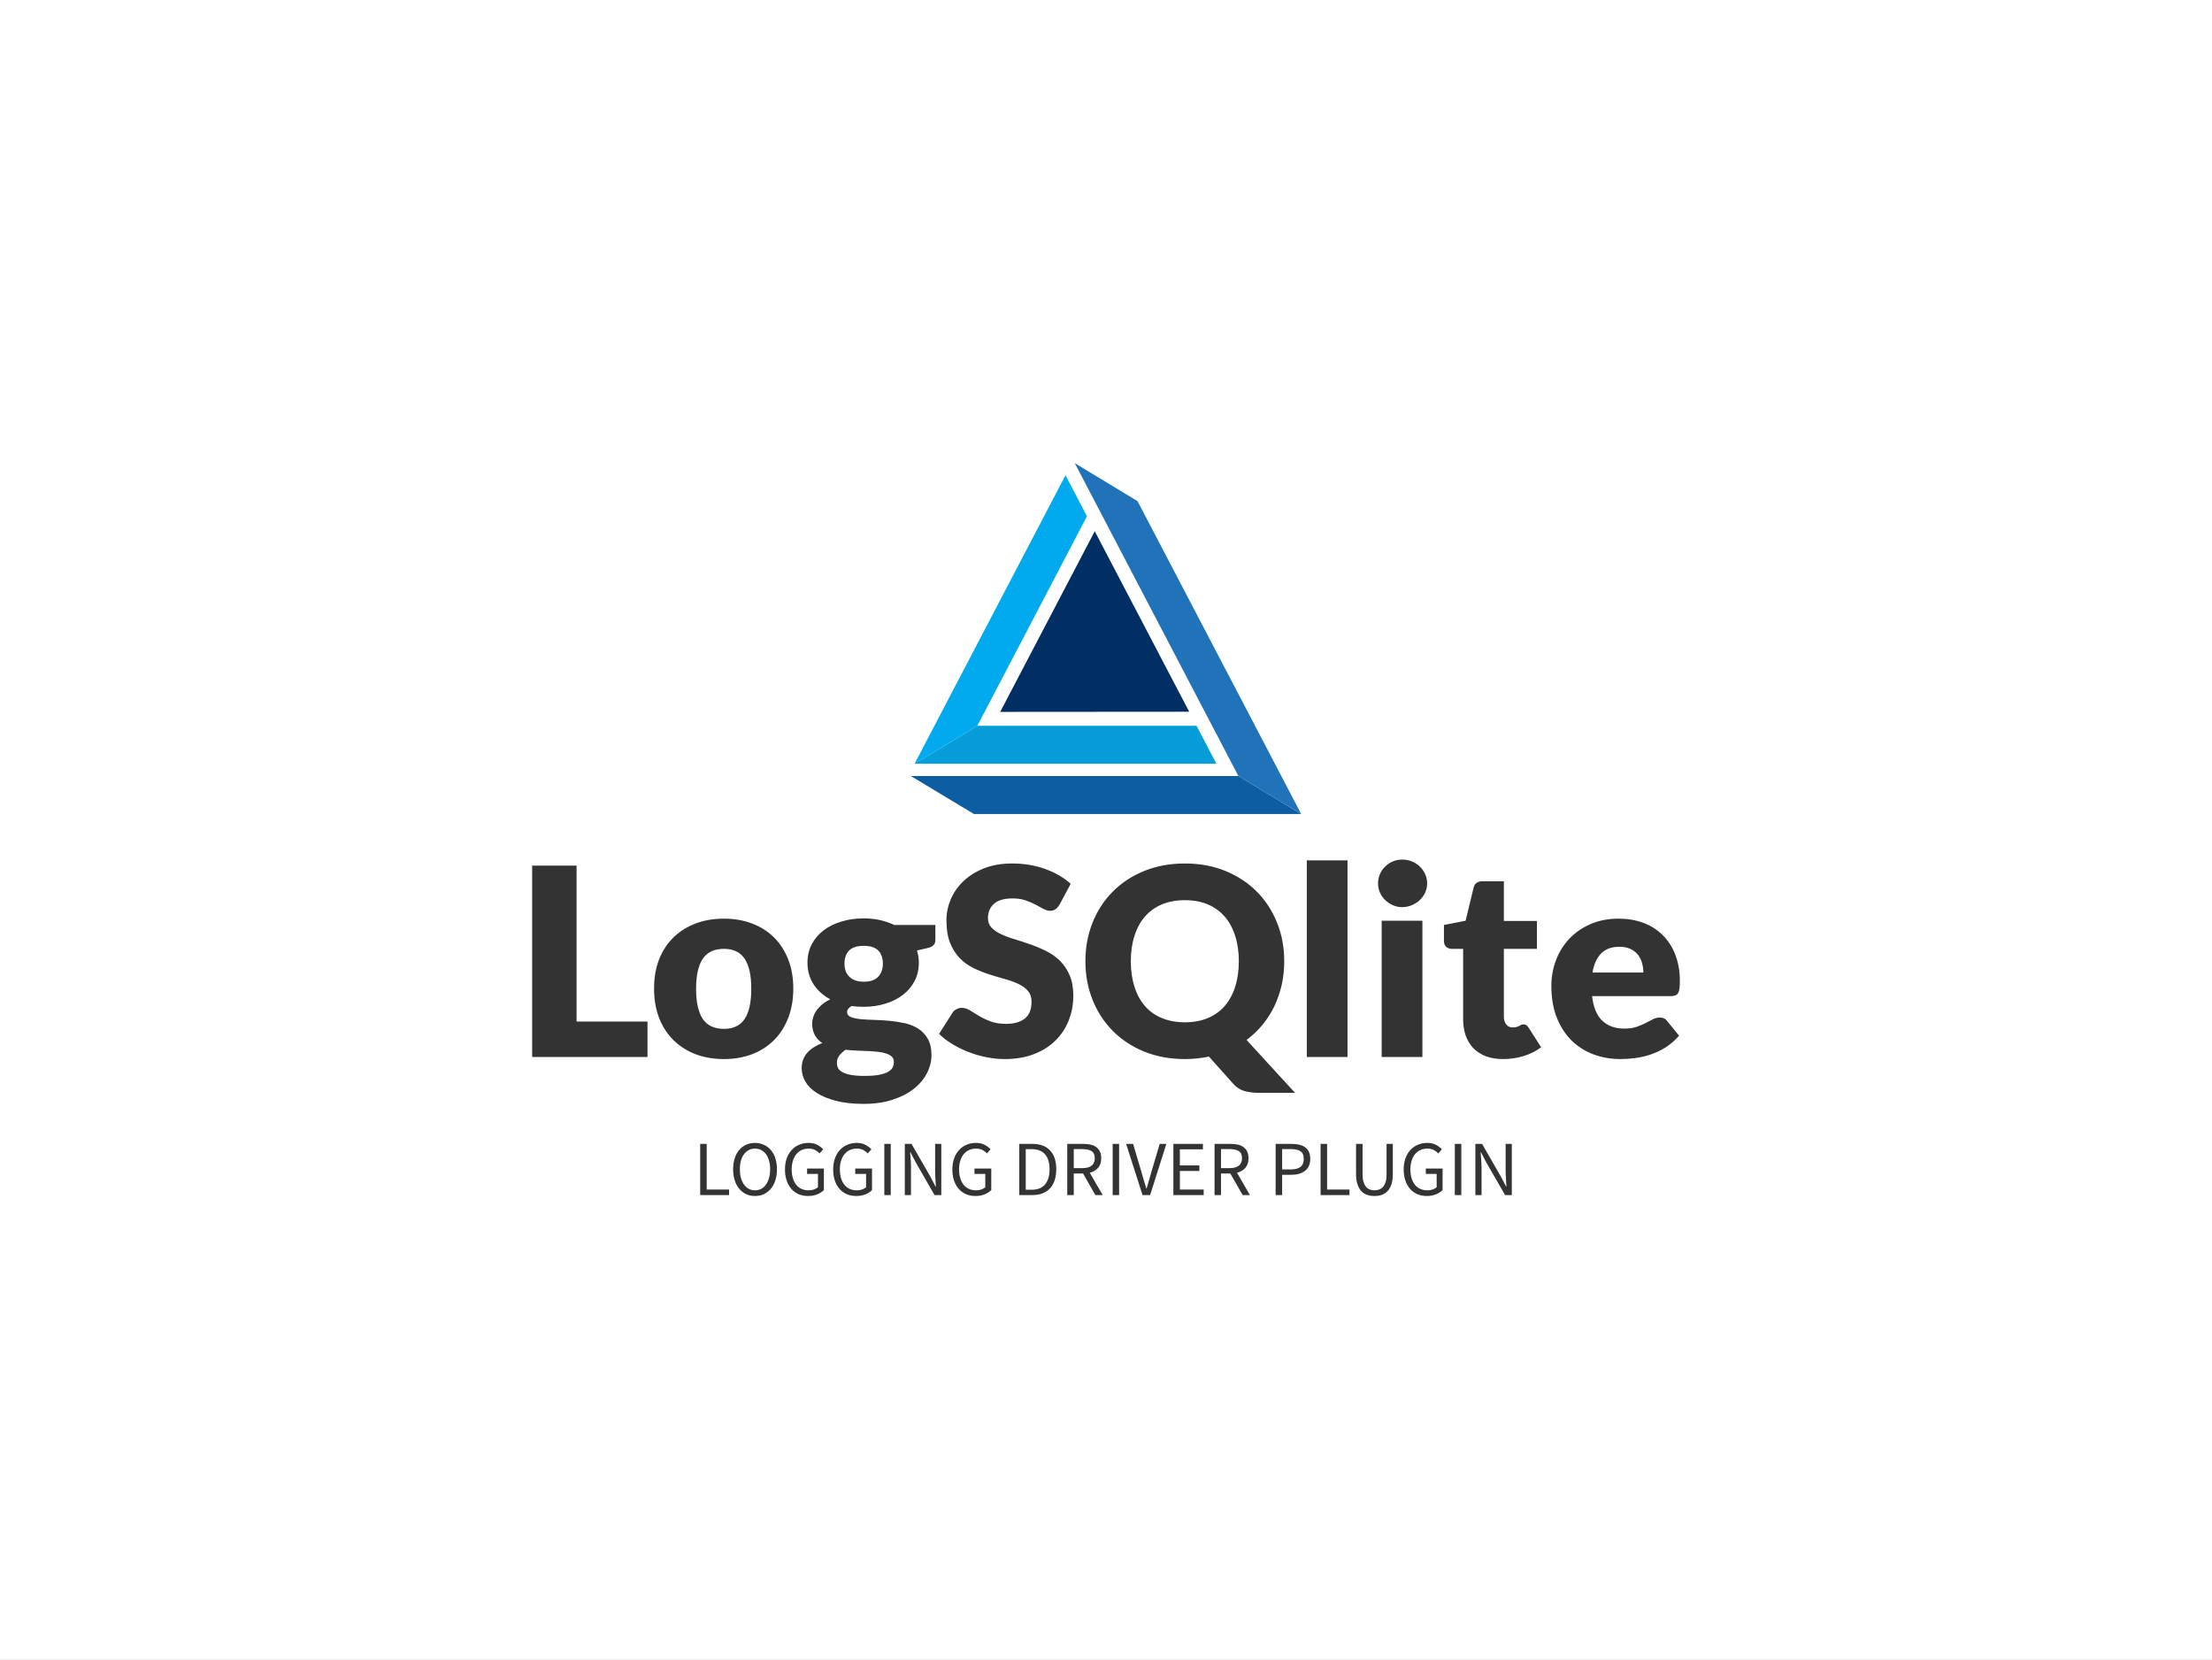
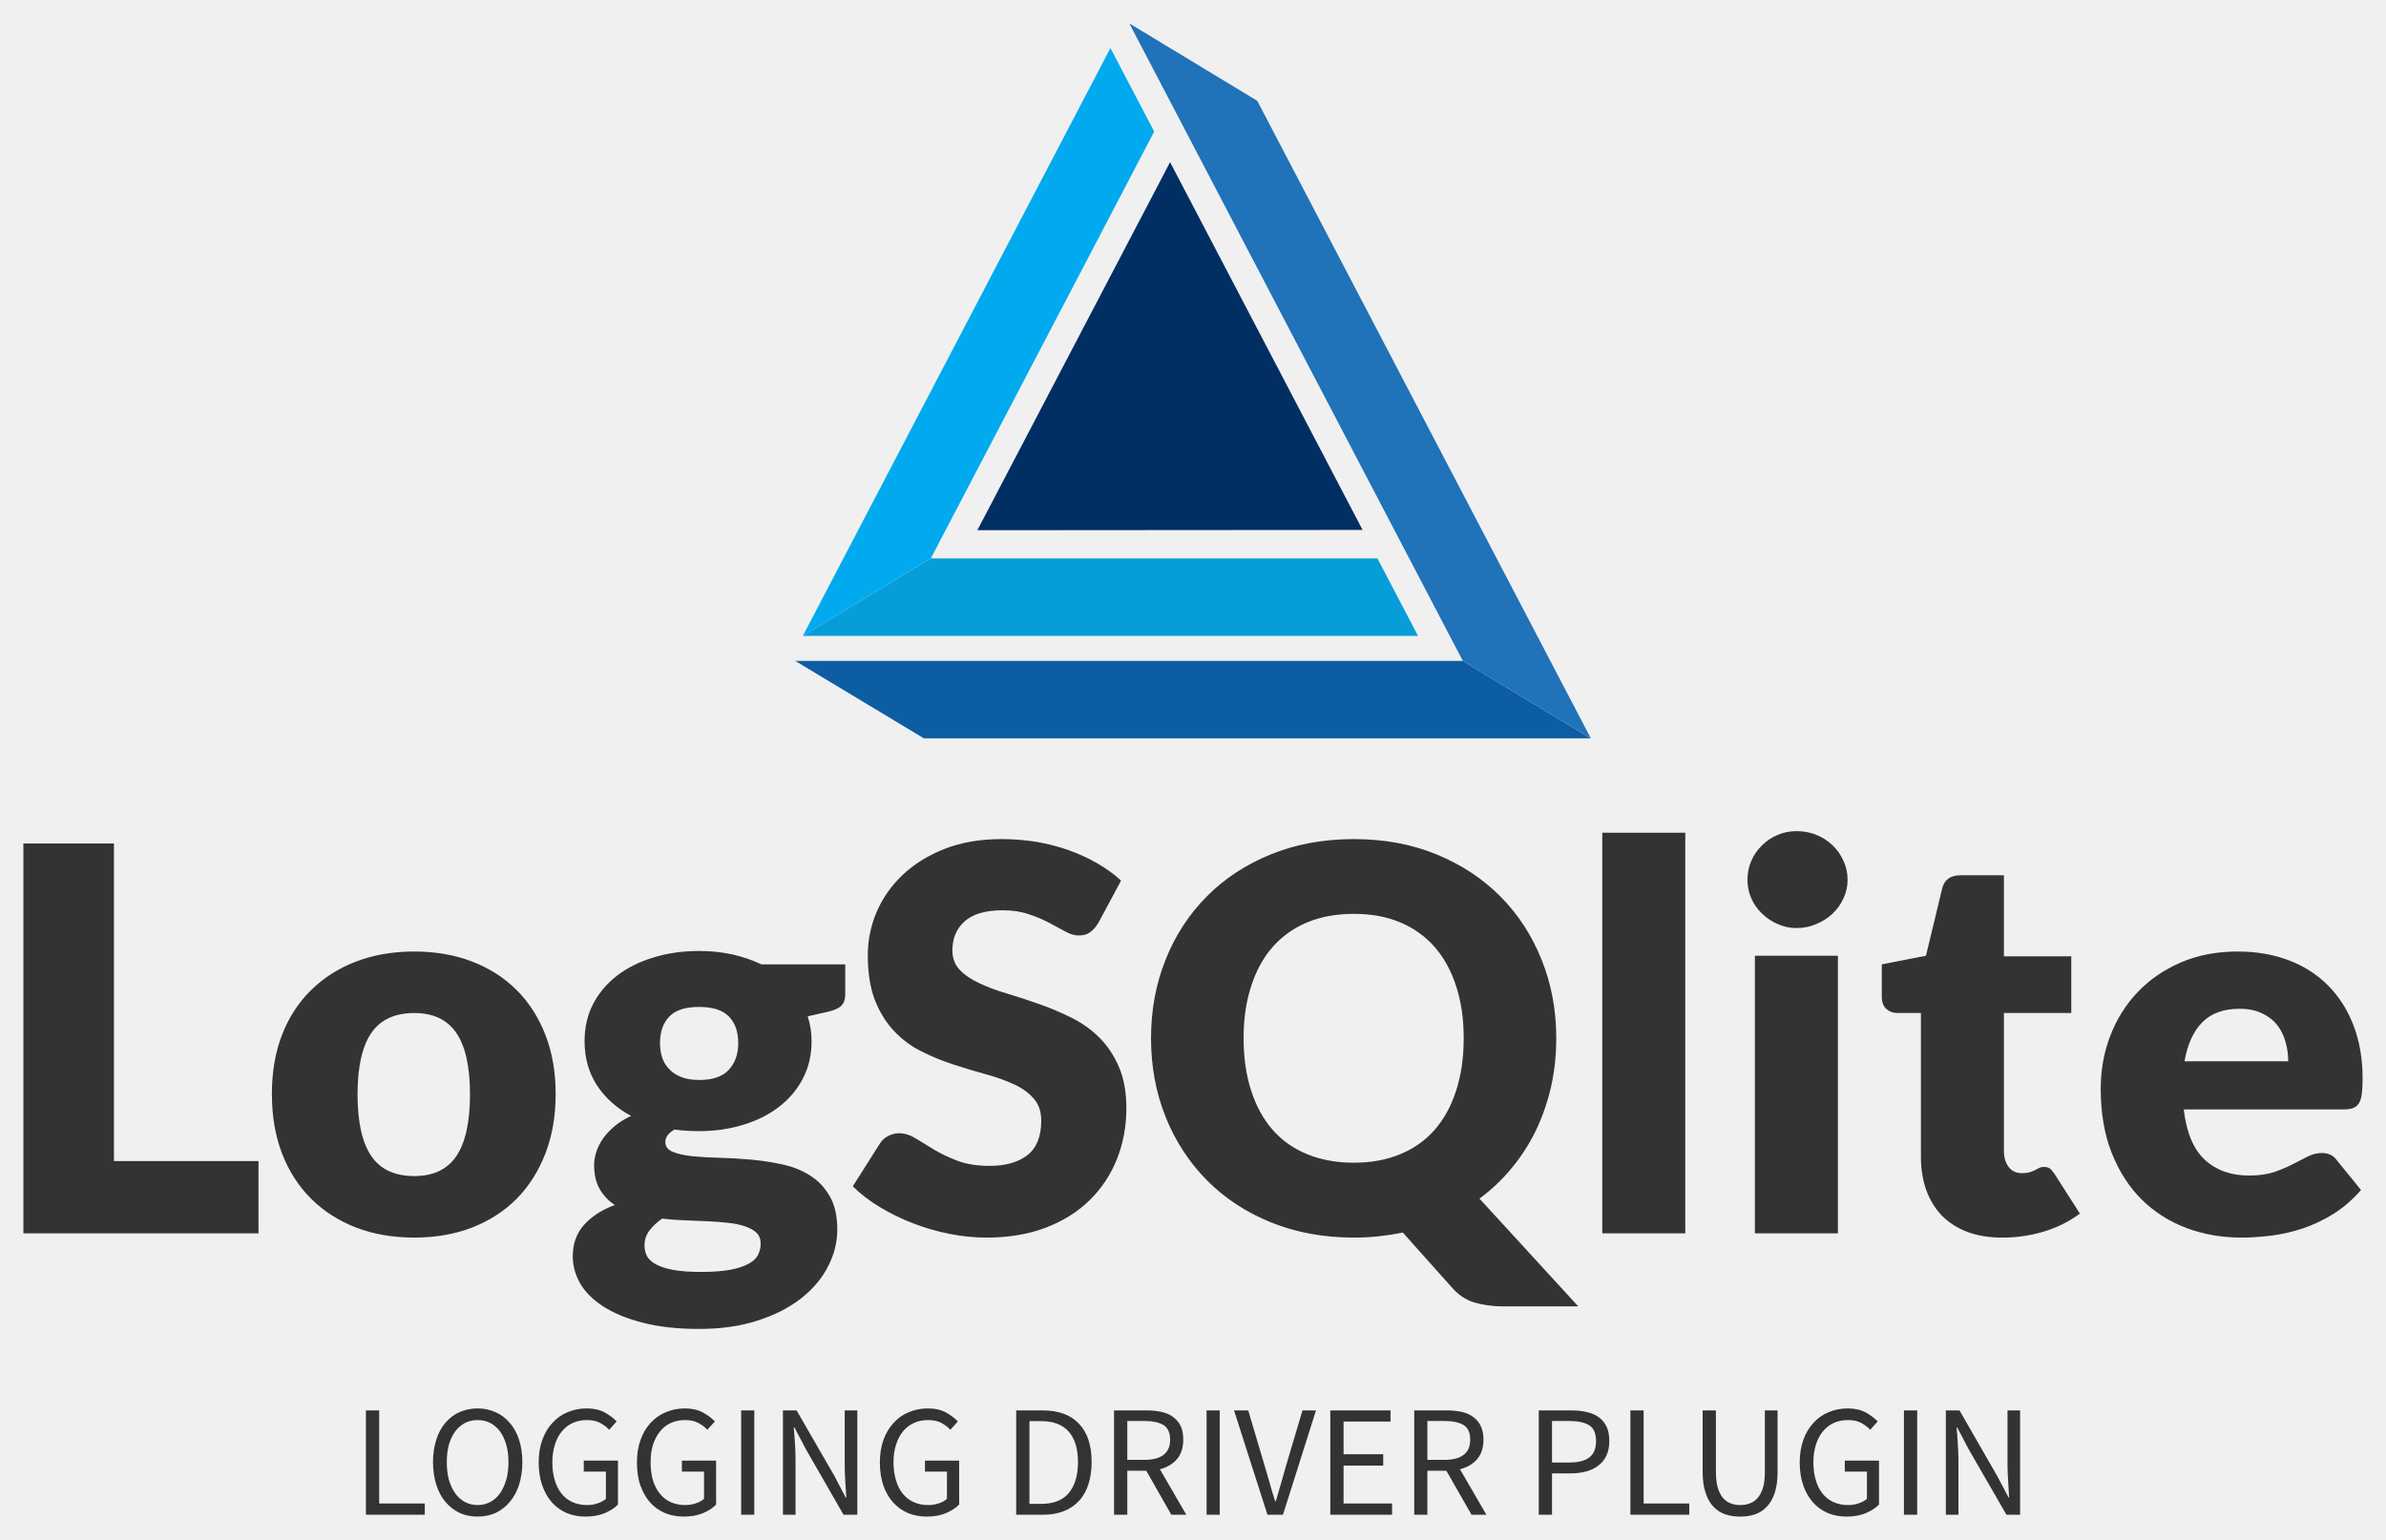
- <svg xmlns="http://www.w3.org/2000/svg" version="1.0" width="2400" height="1800">
-   <rect x="0" y="0" width="100%" height="100%" fill="#fff" fill-opacity="1" />
-   <svg version="1.0" x="0" y="0" width="2400" height="1800" viewBox="0 0 340 250" preserveAspectRatio="xMidYMid meet" color-interpolation-filters="sRGB">
+ <svg xmlns="http://www.w3.org/2000/svg" version="1.0" x="0" y="0" width="2400" height="1549.422" viewBox="80.031 66.917 179.938 116.167" preserveAspectRatio="xMidYMid meet" color-interpolation-filters="sRGB">
+   <g>
    <defs>
      <linearGradient id="92" x1="0%" y1="0%" x2="100%" y2="0%">
        <stop offset="0%" stop-color="#fa71cd" />
        <stop offset="100%" stop-color="#9b59b6" />
      </linearGradient>
      <linearGradient id="93" x1="0%" y1="0%" x2="100%" y2="0%">
        <stop offset="0%" stop-color="#f9d423" />
        <stop offset="100%" stop-color="#f83600" />
      </linearGradient>
      <linearGradient id="94" x1="0%" y1="0%" x2="100%" y2="0%">
        <stop offset="0%" stop-color="#0064d2" />
        <stop offset="100%" stop-color="#1cb0f6" />
      </linearGradient>
      <linearGradient id="95" x1="0%" y1="0%" x2="100%" y2="0%">
        <stop offset="0%" stop-color="#f00978" />
        <stop offset="100%" stop-color="#3f51b1" />
      </linearGradient>
      <linearGradient id="96" x1="0%" y1="0%" x2="100%" y2="0%">
        <stop offset="0%" stop-color="#7873f5" />
        <stop offset="100%" stop-color="#ec77ab" />
      </linearGradient>
      <linearGradient id="97" x1="0%" y1="0%" x2="100%" y2="0%">
        <stop offset="0%" stop-color="#f9d423" />
        <stop offset="100%" stop-color="#e14fad" />
      </linearGradient>
      <linearGradient id="98" x1="0%" y1="0%" x2="100%" y2="0%">
        <stop offset="0%" stop-color="#009efd" />
        <stop offset="100%" stop-color="#2af598" />
      </linearGradient>
      <linearGradient id="99" x1="0%" y1="0%" x2="100%" y2="0%">
        <stop offset="0%" stop-color="#ffcc00" />
        <stop offset="100%" stop-color="#00b140" />
      </linearGradient>
      <linearGradient id="100" x1="0%" y1="0%" x2="100%" y2="0%">
        <stop offset="0%" stop-color="#d51007" />
        <stop offset="100%" stop-color="#ff8177" />
      </linearGradient>
      <linearGradient id="102" x1="0%" y1="0%" x2="100%" y2="0%">
        <stop offset="0%" stop-color="#a2b6df" />
        <stop offset="100%" stop-color="#0c3483" />
      </linearGradient>
      <linearGradient id="103" x1="0%" y1="0%" x2="100%" y2="0%">
        <stop offset="0%" stop-color="#7ac5d8" />
        <stop offset="100%" stop-color="#eea2a2" />
      </linearGradient>
      <linearGradient id="104" x1="0%" y1="0%" x2="100%" y2="0%">
        <stop offset="0%" stop-color="#00ecbc" />
        <stop offset="100%" stop-color="#007adf" />
      </linearGradient>
      <linearGradient id="105" x1="0%" y1="0%" x2="100%" y2="0%">
        <stop offset="0%" stop-color="#b88746" />
        <stop offset="100%" stop-color="#fdf5a6" />
      </linearGradient>
    </defs>
    <g fill="#333" class="icon-text-wrapper icon-svg-group iconsvg" transform="translate(81.795,68.68071)">
      <g class="iconsvg-imagesvg" transform="translate(58.205,0)">
        <g>
          <rect fill="#333" fill-opacity="0" stroke-width="2" x="0" y="0" width="60" height="53.933" class="image-rect" />
          <svg x="0" y="0" width="60" height="53.933" filtersec="colorsb6007030703" class="image-svg-svg primary" style="overflow: visible;">
            <svg viewBox="0 0 111.25 100">
              <path d="M111.25 100H18L0 89.17h93.36zM.09 89.09v.08z" fill="#0d5da3" />
              <path fill="#2072b9" d="M93.36 89.17l-23.33-44.6L46.72 0l17.89 10.83 46.64 89.16-17.89-10.82z" />
              <path fill="#079dd9" d="M1.07 85.66v.01h86.02l-5.67-10.83H18.96L1.07 85.66z" />
              <path fill="#01aaee" d="M18.96 74.84l23.34-44.6 7.9-15.11-6.12-11.68L1.07 85.66l17.89-10.82z" />
              <path fill="#012f64" d="M25.47 70.89l53.87-.04-26.92-51.44-26.95 51.48z" />
            </svg>
          </svg>
        </g>
      </g>
      <g transform="translate(0,60.93258)">
        <g fill-rule="" class="tp-name iconsvg-namesvg" transform="translate(0,0)">
          <g transform="scale(1)">
            <g>
              <path d="M9.25-29.41L9.25-5.45 20.15-5.45 20.15 0 2.42 0 2.42-29.41 9.25-29.41ZM31.9-21.26L31.9-21.26Q34.28-21.26 36.24-20.51 38.2-19.76 39.6-18.37 41-16.98 41.78-14.99 42.56-13 42.56-10.52L42.56-10.52Q42.56-8.01 41.78-6.01 41-4 39.6-2.59 38.2-1.19 36.24-0.43 34.28 0.32 31.9 0.32L31.9 0.32Q29.5 0.32 27.53-0.43 25.56-1.19 24.14-2.59 22.71-4 21.93-6.01 21.16-8.01 21.16-10.52L21.16-10.52Q21.16-13 21.93-14.99 22.71-16.98 24.14-18.37 25.56-19.76 27.53-20.51 29.5-21.26 31.9-21.26ZM31.9-4.32L31.9-4.32Q34.06-4.32 35.08-5.84 36.1-7.37 36.1-10.48L36.1-10.48Q36.1-13.59 35.08-15.1 34.06-16.62 31.9-16.62L31.9-16.62Q29.68-16.62 28.65-15.1 27.62-13.59 27.62-10.48L27.62-10.48Q27.62-7.37 28.65-5.84 29.68-4.32 31.9-4.32ZM53.38-21.3L53.38-21.3Q54.71-21.3 55.89-21.04 57.07-20.77 58.08-20.29L58.08-20.29 64.4-20.29 64.4-18.01Q64.4-17.48 64.11-17.18 63.82-16.88 63.11-16.72L63.11-16.72 61.57-16.37Q61.86-15.46 61.86-14.5L61.86-14.5Q61.86-12.92 61.2-11.67 60.55-10.42 59.4-9.54 58.26-8.66 56.71-8.19 55.15-7.71 53.38-7.71L53.38-7.71Q52.39-7.71 51.52-7.83L51.52-7.83Q50.83-7.43 50.83-6.9L50.83-6.9Q50.83-6.38 51.39-6.15 51.94-5.92 52.85-5.82 53.76-5.73 54.93-5.7 56.1-5.67 57.31-5.56 58.53-5.45 59.7-5.19 60.87-4.93 61.78-4.34 62.69-3.76 63.24-2.78 63.8-1.8 63.8-0.28L63.8-0.28Q63.8 1.13 63.11 2.48 62.42 3.84 61.09 4.89 59.76 5.94 57.82 6.57 55.88 7.21 53.38 7.21L53.38 7.21Q50.92 7.21 49.13 6.74 47.34 6.28 46.16 5.52 44.98 4.76 44.41 3.78 43.85 2.79 43.85 1.72L43.85 1.72Q43.85 0.32 44.7-0.64 45.55-1.59 47.02-2.14L47.02-2.14Q46.31-2.6 45.89-3.33 45.46-4.06 45.46-5.17L45.46-5.17Q45.46-5.63 45.63-6.15 45.79-6.66 46.13-7.15 46.47-7.63 47-8.08 47.52-8.52 48.25-8.86L48.25-8.86Q46.62-9.73 45.68-11.16 44.74-12.6 44.74-14.5L44.74-14.5Q44.74-16.07 45.4-17.33 46.07-18.59 47.23-19.47 48.39-20.35 49.97-20.82 51.54-21.3 53.38-21.3ZM58.02 0.77L58.02 0.77Q58.02 0.26 57.71-0.04 57.4-0.34 56.86-0.52 56.33-0.71 55.61-0.79 54.89-0.87 54.06-0.91 53.24-0.95 52.35-0.98 51.46-1.01 50.59-1.11L50.59-1.11Q50.01-0.71 49.63-0.21 49.26 0.28 49.26 0.91L49.26 0.91Q49.26 1.35 49.45 1.72 49.64 2.08 50.13 2.34 50.61 2.6 51.43 2.76 52.25 2.91 53.5 2.91L53.5 2.91Q54.85 2.91 55.72 2.75 56.59 2.58 57.1 2.3 57.62 2.02 57.82 1.63 58.02 1.23 58.02 0.77ZM53.38-11.57L53.38-11.57Q54.93-11.57 55.63-12.35 56.33-13.12 56.33-14.35L56.33-14.35Q56.33-15.63 55.63-16.35 54.93-17.08 53.38-17.08L53.38-17.08Q51.82-17.08 51.13-16.35 50.43-15.63 50.43-14.35L50.43-14.35Q50.43-13.75 50.6-13.24 50.77-12.74 51.14-12.37 51.5-11.99 52.06-11.78 52.61-11.57 53.38-11.57ZM85.2-26.61L83.5-23.44Q83.2-22.95 82.86-22.71 82.53-22.47 82.01-22.47L82.01-22.47Q81.54-22.47 81.01-22.76 80.47-23.06 79.79-23.42 79.12-23.78 78.25-24.07 77.38-24.37 76.27-24.37L76.27-24.37Q74.35-24.37 73.42-23.55 72.48-22.73 72.48-21.34L72.48-21.34Q72.48-20.45 73.04-19.87 73.61-19.28 74.53-18.86 75.44-18.43 76.63-18.08 77.81-17.73 79.04-17.29 80.27-16.86 81.45-16.27 82.63-15.69 83.55-14.78 84.47-13.87 85.03-12.57 85.6-11.27 85.6-9.43L85.6-9.43Q85.6-7.39 84.89-5.61 84.19-3.84 82.84-2.51 81.5-1.19 79.53-0.43 77.56 0.32 75.06 0.32L75.06 0.32Q73.69 0.32 72.26 0.04 70.84-0.24 69.51-0.76 68.18-1.27 67.01-1.98 65.83-2.69 64.97-3.55L64.97-3.55 66.99-6.74Q67.21-7.11 67.61-7.33 68.01-7.55 68.48-7.55L68.48-7.55Q69.08-7.55 69.7-7.17 70.32-6.78 71.09-6.32 71.87-5.85 72.88-5.47 73.89-5.09 75.26-5.09L75.26-5.09Q77.12-5.09 78.15-5.91 79.18-6.72 79.18-8.5L79.18-8.5Q79.18-9.53 78.61-10.17 78.05-10.82 77.13-11.24 76.21-11.67 75.04-11.99 73.87-12.31 72.64-12.71 71.41-13.1 70.24-13.68 69.06-14.25 68.15-15.19 67.23-16.13 66.66-17.53 66.1-18.94 66.1-21L66.1-21Q66.1-22.65 66.76-24.23 67.43-25.8 68.72-27.03 70.01-28.26 71.89-29 73.77-29.74 76.19-29.74L76.19-29.74Q77.54-29.74 78.83-29.53 80.11-29.31 81.26-28.9 82.41-28.49 83.41-27.91 84.41-27.34 85.2-26.61L85.2-26.61ZM118.02-14.72L118.02-14.72Q118.02-12.82 117.63-11.07 117.23-9.33 116.5-7.79 115.76-6.26 114.68-4.95 113.6-3.63 112.23-2.62L112.23-2.62 119.68 5.51 114.06 5.51Q112.85 5.51 111.86 5.22 110.87 4.93 110.11 4.04L110.11 4.04 106.45-0.06Q105.57 0.12 104.65 0.22 103.73 0.32 102.76 0.32L102.76 0.32Q99.33 0.32 96.5-0.83 93.67-1.98 91.67-4.01 89.66-6.04 88.56-8.78 87.46-11.53 87.46-14.72L87.46-14.72Q87.46-17.91 88.56-20.65 89.66-23.4 91.67-25.42 93.67-27.44 96.5-28.59 99.33-29.74 102.76-29.74L102.76-29.74Q106.19-29.74 109.01-28.58 111.82-27.42 113.82-25.4 115.82-23.38 116.92-20.63 118.02-17.89 118.02-14.72ZM111.04-14.72L111.04-14.72Q111.04-16.9 110.47-18.64 109.91-20.39 108.85-21.6 107.79-22.81 106.25-23.46 104.72-24.1 102.76-24.1L102.76-24.1Q100.78-24.1 99.24-23.46 97.69-22.81 96.63-21.6 95.57-20.39 95.01-18.64 94.44-16.9 94.44-14.72L94.44-14.72Q94.44-12.52 95.01-10.77 95.57-9.02 96.63-7.81 97.69-6.6 99.24-5.97 100.78-5.33 102.76-5.33L102.76-5.33Q104.72-5.33 106.25-5.97 107.79-6.6 108.85-7.81 109.91-9.02 110.47-10.77 111.04-12.52 111.04-14.72ZM121.49-30.22L127.75-30.22 127.75 0 121.49 0 121.49-30.22ZM133-20.94L139.26-20.94 139.26 0 133 0 133-20.94ZM139.99-26.67L139.99-26.67Q139.99-25.92 139.68-25.27 139.38-24.61 138.86-24.12 138.33-23.62 137.63-23.33 136.94-23.03 136.15-23.03L136.15-23.03Q135.38-23.03 134.72-23.33 134.05-23.62 133.54-24.12 133.02-24.61 132.73-25.27 132.44-25.92 132.44-26.67L132.44-26.67Q132.44-27.44 132.73-28.1 133.02-28.77 133.54-29.27 134.05-29.78 134.72-30.06 135.38-30.34 136.15-30.34L136.15-30.34Q136.94-30.34 137.63-30.06 138.33-29.78 138.86-29.27 139.38-28.77 139.68-28.1 139.99-27.44 139.99-26.67ZM151.66 0.32L151.66 0.32Q150.16 0.32 149.02-0.11 147.88-0.55 147.1-1.34 146.33-2.14 145.92-3.27 145.52-4.4 145.52-5.79L145.52-5.79 145.52-16.62 143.74-16.62Q143.26-16.62 142.91-16.93 142.57-17.24 142.57-17.85L142.57-17.85 142.57-20.29 145.9-20.94 147.13-26.04Q147.38-27.01 148.51-27.01L148.51-27.01 151.78-27.01 151.78-20.9 156.86-20.9 156.86-16.62 151.78-16.62 151.78-6.22Q151.78-5.49 152.13-5.02 152.48-4.54 153.15-4.54L153.15-4.54Q153.49-4.54 153.72-4.61 153.96-4.68 154.13-4.77 154.3-4.87 154.45-4.94 154.6-5.01 154.8-5.01L154.8-5.01Q155.09-5.01 155.26-4.88 155.43-4.74 155.61-4.46L155.61-4.46 157.51-1.49Q156.3-0.59 154.78-0.13 153.27 0.32 151.66 0.32ZM169.42-21.26L169.42-21.26Q171.5-21.26 173.23-20.61 174.95-19.97 176.19-18.73 177.44-17.5 178.13-15.72 178.83-13.93 178.83-11.67L178.83-11.67Q178.83-10.96 178.77-10.52 178.71-10.07 178.55-9.81 178.38-9.55 178.11-9.45 177.84-9.35 177.42-9.35L177.42-9.35 165.34-9.35Q165.65-6.72 166.94-5.54 168.23-4.36 170.27-4.36L170.27-4.36Q171.36-4.36 172.15-4.62 172.93-4.89 173.55-5.21 174.17-5.53 174.68-5.79 175.2-6.06 175.76-6.06L175.76-6.06Q176.51-6.06 176.89-5.51L176.89-5.51 178.71-3.27Q177.74-2.16 176.62-1.46 175.5-0.77 174.32-0.37 173.14 0.02 171.95 0.17 170.77 0.32 169.7 0.32L169.7 0.32Q167.5 0.32 165.58-0.39 163.65-1.11 162.2-2.52 160.76-3.94 159.92-6.04 159.08-8.14 159.08-10.92L159.08-10.92Q159.08-13.02 159.8-14.9 160.52-16.78 161.86-18.19 163.2-19.6 165.11-20.43 167.02-21.26 169.42-21.26ZM169.54-16.94L169.54-16.94Q167.75-16.94 166.74-15.92 165.73-14.9 165.4-12.98L165.4-12.98 173.22-12.98Q173.22-13.73 173.02-14.43 172.83-15.14 172.4-15.7 171.97-16.25 171.26-16.59 170.55-16.94 169.54-16.94Z" transform="translate(-2.42, 30.34)" />
            </g>
          </g>
        </g>
        <g fill-rule="" class="tp-slogan iconsvg-slogansvg" fill="#333" transform="translate(25.83,43.55)">
          <g transform="scale(1, 1)">
            <g transform="scale(1)">
              <path d="M1.08-7.87L1.08 0L5.52 0L5.52-0.85L2.08-0.85L2.08-7.87ZM9.50 0.14C10.00 0.14 10.45 0.05 10.87-0.14C11.28-0.34 11.63-0.61 11.93-0.97C12.23-1.32 12.47-1.75 12.63-2.26C12.79-2.77 12.88-3.34 12.88-3.97C12.88-4.60 12.79-5.16 12.63-5.66C12.47-6.16 12.23-6.58 11.93-6.93C11.63-7.28 11.28-7.55 10.87-7.73C10.45-7.92 10.00-8.02 9.50-8.02C9.01-8.02 8.55-7.92 8.14-7.74C7.73-7.56 7.38-7.29 7.08-6.94C6.78-6.59 6.55-6.17 6.39-5.67C6.23-5.17 6.14-4.60 6.14-3.97C6.14-3.34 6.23-2.77 6.39-2.26C6.55-1.75 6.78-1.32 7.08-0.97C7.38-0.61 7.73-0.34 8.14-0.14C8.55 0.05 9.01 0.14 9.50 0.14ZM9.50-0.73C9.15-0.73 8.83-0.81 8.55-0.96C8.27-1.11 8.02-1.33 7.82-1.61C7.61-1.90 7.46-2.24 7.34-2.63C7.23-3.03 7.18-3.48 7.18-3.97C7.18-4.46 7.23-4.90 7.34-5.29C7.46-5.68 7.61-6.02 7.82-6.29C8.02-6.56 8.27-6.77 8.55-6.92C8.83-7.07 9.15-7.14 9.50-7.14C9.86-7.14 10.17-7.07 10.46-6.92C10.74-6.77 10.99-6.56 11.19-6.29C11.39-6.02 11.55-5.68 11.66-5.29C11.78-4.90 11.83-4.46 11.83-3.97C11.83-3.48 11.78-3.03 11.66-2.63C11.55-2.24 11.39-1.90 11.19-1.61C10.99-1.33 10.74-1.11 10.46-0.96C10.17-0.81 9.86-0.73 9.50-0.73ZM14.11-3.94C14.11-3.30 14.20-2.72 14.38-2.21C14.55-1.71 14.80-1.28 15.11-0.93C15.42-0.58 15.79-0.32 16.22-0.13C16.66 0.05 17.13 0.14 17.65 0.14C18.18 0.14 18.65 0.06 19.07-0.11C19.49-0.29 19.83-0.50 20.09-0.77L20.09-4.08L17.51-4.08L17.51-3.25L19.18-3.25L19.18-1.20C19.02-1.06 18.81-0.94 18.56-0.86C18.31-0.77 18.04-0.73 17.76-0.73C17.34-0.73 16.96-0.81 16.64-0.96C16.31-1.11 16.04-1.33 15.82-1.61C15.60-1.89 15.43-2.23 15.32-2.62C15.20-3.02 15.14-3.46 15.14-3.96C15.14-4.45 15.21-4.89 15.33-5.28C15.45-5.67 15.63-6.01 15.85-6.28C16.08-6.56 16.35-6.77 16.67-6.92C16.99-7.07 17.35-7.14 17.75-7.14C18.15-7.14 18.48-7.07 18.74-6.93C19.00-6.79 19.23-6.62 19.43-6.41L19.99-7.04C19.76-7.28 19.46-7.51 19.10-7.71C18.73-7.91 18.28-8.02 17.74-8.02C17.21-8.02 16.72-7.92 16.28-7.73C15.84-7.55 15.46-7.28 15.14-6.92C14.81-6.57 14.56-6.14 14.38-5.64C14.20-5.14 14.11-4.57 14.11-3.94ZM21.52-3.94C21.52-3.30 21.60-2.72 21.78-2.21C21.96-1.71 22.20-1.28 22.51-0.93C22.82-0.58 23.20-0.32 23.63-0.13C24.06 0.05 24.54 0.14 25.06 0.14C25.58 0.14 26.06 0.06 26.48-0.11C26.90-0.29 27.24-0.50 27.49-0.77L27.49-4.08L24.91-4.08L24.91-3.25L26.58-3.25L26.58-1.20C26.42-1.06 26.21-0.94 25.96-0.86C25.71-0.77 25.44-0.73 25.16-0.73C24.74-0.73 24.37-0.81 24.04-0.96C23.72-1.11 23.45-1.33 23.23-1.61C23.01-1.89 22.84-2.23 22.72-2.62C22.61-3.02 22.55-3.46 22.55-3.96C22.55-4.45 22.61-4.89 22.73-5.28C22.86-5.67 23.03-6.01 23.26-6.28C23.48-6.56 23.75-6.77 24.07-6.92C24.39-7.07 24.75-7.14 25.15-7.14C25.55-7.14 25.88-7.07 26.14-6.93C26.40-6.79 26.63-6.62 26.83-6.41L27.40-7.04C27.16-7.28 26.87-7.51 26.50-7.71C26.14-7.91 25.68-8.02 25.14-8.02C24.61-8.02 24.13-7.92 23.69-7.73C23.25-7.55 22.87-7.28 22.54-6.92C22.22-6.57 21.97-6.14 21.79-5.64C21.61-5.14 21.52-4.57 21.52-3.94ZM29.38-7.87L29.38 0L30.37 0L30.37-7.87ZM32.53-7.87L32.53 0L33.48 0L33.48-4.12C33.48-4.53 33.47-4.95 33.44-5.36C33.41-5.77 33.38-6.18 33.35-6.58L33.40-6.58L34.25-4.96L37.10 0L38.14 0L38.14-7.87L37.19-7.87L37.19-3.80C37.19-3.39 37.20-2.97 37.23-2.54C37.26-2.11 37.28-1.70 37.31-1.30L37.26-1.30L36.41-2.93L33.56-7.87ZM39.84-3.94C39.84-3.30 39.93-2.72 40.10-2.21C40.28-1.71 40.52-1.28 40.84-0.93C41.15-0.58 41.52-0.32 41.95-0.13C42.38 0.05 42.86 0.14 43.38 0.14C43.91 0.14 44.38 0.06 44.80-0.11C45.22-0.29 45.56-0.50 45.82-0.77L45.82-4.08L43.24-4.08L43.24-3.25L44.90-3.25L44.90-1.20C44.74-1.06 44.54-0.94 44.29-0.86C44.03-0.77 43.77-0.73 43.49-0.73C43.06-0.73 42.69-0.81 42.37-0.96C42.04-1.11 41.77-1.33 41.55-1.61C41.33-1.89 41.16-2.23 41.05-2.62C40.93-3.02 40.87-3.46 40.87-3.96C40.87-4.45 40.93-4.89 41.06-5.28C41.18-5.67 41.36-6.01 41.58-6.28C41.80-6.56 42.08-6.77 42.40-6.92C42.72-7.07 43.08-7.14 43.48-7.14C43.88-7.14 44.21-7.07 44.47-6.93C44.73-6.79 44.96-6.62 45.16-6.41L45.72-7.04C45.49-7.28 45.19-7.51 44.83-7.71C44.46-7.91 44.01-8.02 43.46-8.02C42.94-8.02 42.45-7.92 42.01-7.73C41.57-7.55 41.19-7.28 40.87-6.92C40.54-6.57 40.29-6.14 40.11-5.64C39.93-5.14 39.84-4.57 39.84-3.94ZM50.12-7.87L50.12 0L52.14 0C52.73 0 53.26-0.09 53.71-0.27C54.17-0.45 54.55-0.71 54.86-1.05C55.18-1.39 55.41-1.81 55.57-2.30C55.73-2.79 55.81-3.35 55.81-3.97C55.81-5.23 55.50-6.19 54.86-6.86C54.23-7.54 53.31-7.87 52.09-7.87ZM52.02-0.82L51.12-0.82L51.12-7.06L52.02-7.06C52.94-7.06 53.63-6.79 54.09-6.26C54.55-5.74 54.78-4.97 54.78-3.97C54.78-2.97 54.55-2.20 54.09-1.64C53.63-1.09 52.94-0.82 52.02-0.82ZM58.50-4.14L58.50-7.07L59.82-7.07C60.44-7.07 60.91-6.96 61.24-6.76C61.56-6.55 61.73-6.18 61.73-5.66C61.73-5.15 61.56-4.77 61.24-4.52C60.91-4.27 60.44-4.14 59.82-4.14ZM61.82 0L62.95 0L60.96-3.43C61.50-3.57 61.92-3.82 62.24-4.19C62.56-4.56 62.72-5.05 62.72-5.66C62.72-6.07 62.66-6.42 62.52-6.70C62.38-6.98 62.19-7.20 61.95-7.38C61.71-7.56 61.41-7.68 61.07-7.76C60.73-7.83 60.36-7.87 59.96-7.87L57.50-7.87L57.50 0L58.50 0L58.50-3.32L59.93-3.32ZM64.48-7.87L64.48 0L65.47 0L65.47-7.87ZM66.55-7.87L69.07 0L70.24 0L72.73-7.87L71.71-7.87L70.45-3.62C70.32-3.15 70.19-2.72 70.08-2.32C69.97-1.92 69.84-1.48 69.70-1.02L69.65-1.02C69.50-1.48 69.37-1.92 69.26-2.32C69.15-2.72 69.02-3.15 68.88-3.62L67.62-7.87ZM73.81-7.87L73.81 0L78.47 0L78.47-0.85L74.81-0.85L74.81-3.71L77.80-3.71L77.80-4.56L74.81-4.56L74.81-7.03L78.35-7.03L78.35-7.87ZM81.13-4.14L81.13-7.07L82.45-7.07C83.07-7.07 83.54-6.96 83.87-6.76C84.20-6.55 84.36-6.18 84.36-5.66C84.36-5.15 84.20-4.77 83.87-4.52C83.54-4.27 83.07-4.14 82.45-4.14ZM84.46 0L85.58 0L83.59-3.43C84.13-3.57 84.56-3.82 84.88-4.19C85.20-4.56 85.36-5.05 85.36-5.66C85.36-6.07 85.29-6.42 85.15-6.70C85.02-6.98 84.83-7.20 84.58-7.38C84.34-7.56 84.05-7.68 83.71-7.76C83.37-7.83 83.00-7.87 82.60-7.87L80.14-7.87L80.14 0L81.13 0L81.13-3.32L82.56-3.32ZM89.53-7.87L89.53 0L90.53 0L90.53-3.12L91.94-3.12C92.38-3.12 92.77-3.17 93.13-3.27C93.48-3.37 93.79-3.52 94.04-3.72C94.30-3.92 94.50-4.17 94.64-4.48C94.78-4.78 94.85-5.14 94.85-5.56C94.85-5.99 94.78-6.35 94.64-6.65C94.50-6.94 94.30-7.18 94.05-7.36C93.80-7.54 93.49-7.67 93.13-7.75C92.77-7.83 92.38-7.87 91.94-7.87ZM91.82-3.94L90.53-3.94L90.53-7.07L91.82-7.07C92.50-7.07 93.01-6.96 93.35-6.74C93.68-6.52 93.85-6.12 93.85-5.56C93.85-5.00 93.69-4.59 93.35-4.33C93.02-4.07 92.51-3.94 91.82-3.94ZM96.44-7.87L96.44 0L100.88 0L100.88-0.85L97.44-0.85L97.44-7.87ZM101.89-7.87L101.89-3.25C101.89-2.62 101.96-2.09 102.11-1.66C102.25-1.22 102.45-0.87 102.70-0.61C102.95-0.34 103.25-0.15 103.60-0.03C103.95 0.09 104.32 0.14 104.72 0.14C105.12 0.14 105.50 0.09 105.84-0.03C106.18-0.15 106.48-0.34 106.73-0.61C106.99-0.87 107.18-1.22 107.33-1.66C107.47-2.09 107.54-2.62 107.54-3.25L107.54-7.87L106.58-7.87L106.58-3.23C106.58-2.76 106.54-2.36 106.44-2.04C106.34-1.72 106.21-1.46 106.04-1.27C105.88-1.08 105.68-0.94 105.46-0.86C105.23-0.77 104.99-0.73 104.72-0.73C104.47-0.73 104.23-0.77 104.00-0.86C103.78-0.94 103.59-1.08 103.42-1.27C103.26-1.46 103.13-1.72 103.03-2.04C102.94-2.36 102.89-2.76 102.89-3.23L102.89-7.87ZM109.21-3.94C109.21-3.30 109.30-2.72 109.48-2.21C109.65-1.71 109.90-1.28 110.21-0.93C110.52-0.58 110.89-0.32 111.32-0.13C111.76 0.05 112.23 0.14 112.75 0.14C113.28 0.14 113.75 0.06 114.17-0.11C114.59-0.29 114.93-0.50 115.19-0.77L115.19-4.08L112.61-4.08L112.61-3.25L114.28-3.25L114.28-1.20C114.12-1.06 113.91-0.94 113.66-0.86C113.41-0.77 113.14-0.73 112.86-0.73C112.44-0.73 112.06-0.81 111.74-0.96C111.41-1.11 111.14-1.33 110.92-1.61C110.70-1.89 110.53-2.23 110.42-2.62C110.30-3.02 110.24-3.46 110.24-3.96C110.24-4.45 110.31-4.89 110.43-5.28C110.55-5.67 110.73-6.01 110.95-6.28C111.18-6.56 111.45-6.77 111.77-6.92C112.09-7.07 112.45-7.14 112.85-7.14C113.25-7.14 113.58-7.07 113.84-6.93C114.10-6.79 114.33-6.62 114.53-6.41L115.09-7.04C114.86-7.28 114.56-7.51 114.20-7.71C113.83-7.91 113.38-8.02 112.84-8.02C112.31-8.02 111.82-7.92 111.38-7.73C110.94-7.55 110.56-7.28 110.24-6.92C109.91-6.57 109.66-6.14 109.48-5.64C109.30-5.14 109.21-4.57 109.21-3.94ZM117.07-7.87L117.07 0L118.07 0L118.07-7.87ZM120.23-7.87L120.23 0L121.18 0L121.18-4.12C121.18-4.53 121.16-4.95 121.13-5.36C121.11-5.77 121.08-6.18 121.04-6.58L121.09-6.58L121.94-4.96L124.80 0L125.83 0L125.83-7.87L124.88-7.87L124.88-3.80C124.88-3.39 124.90-2.97 124.93-2.54C124.95-2.11 124.98-1.70 125.00-1.30L124.96-1.30L124.10-2.93L121.26-7.87Z" transform="translate(-1.08, 8.016)" />
            </g>
          </g>
        </g>
      </g>
    </g>
    <defs v-gra="od" />
-   </svg>
+   </g>
</svg>
